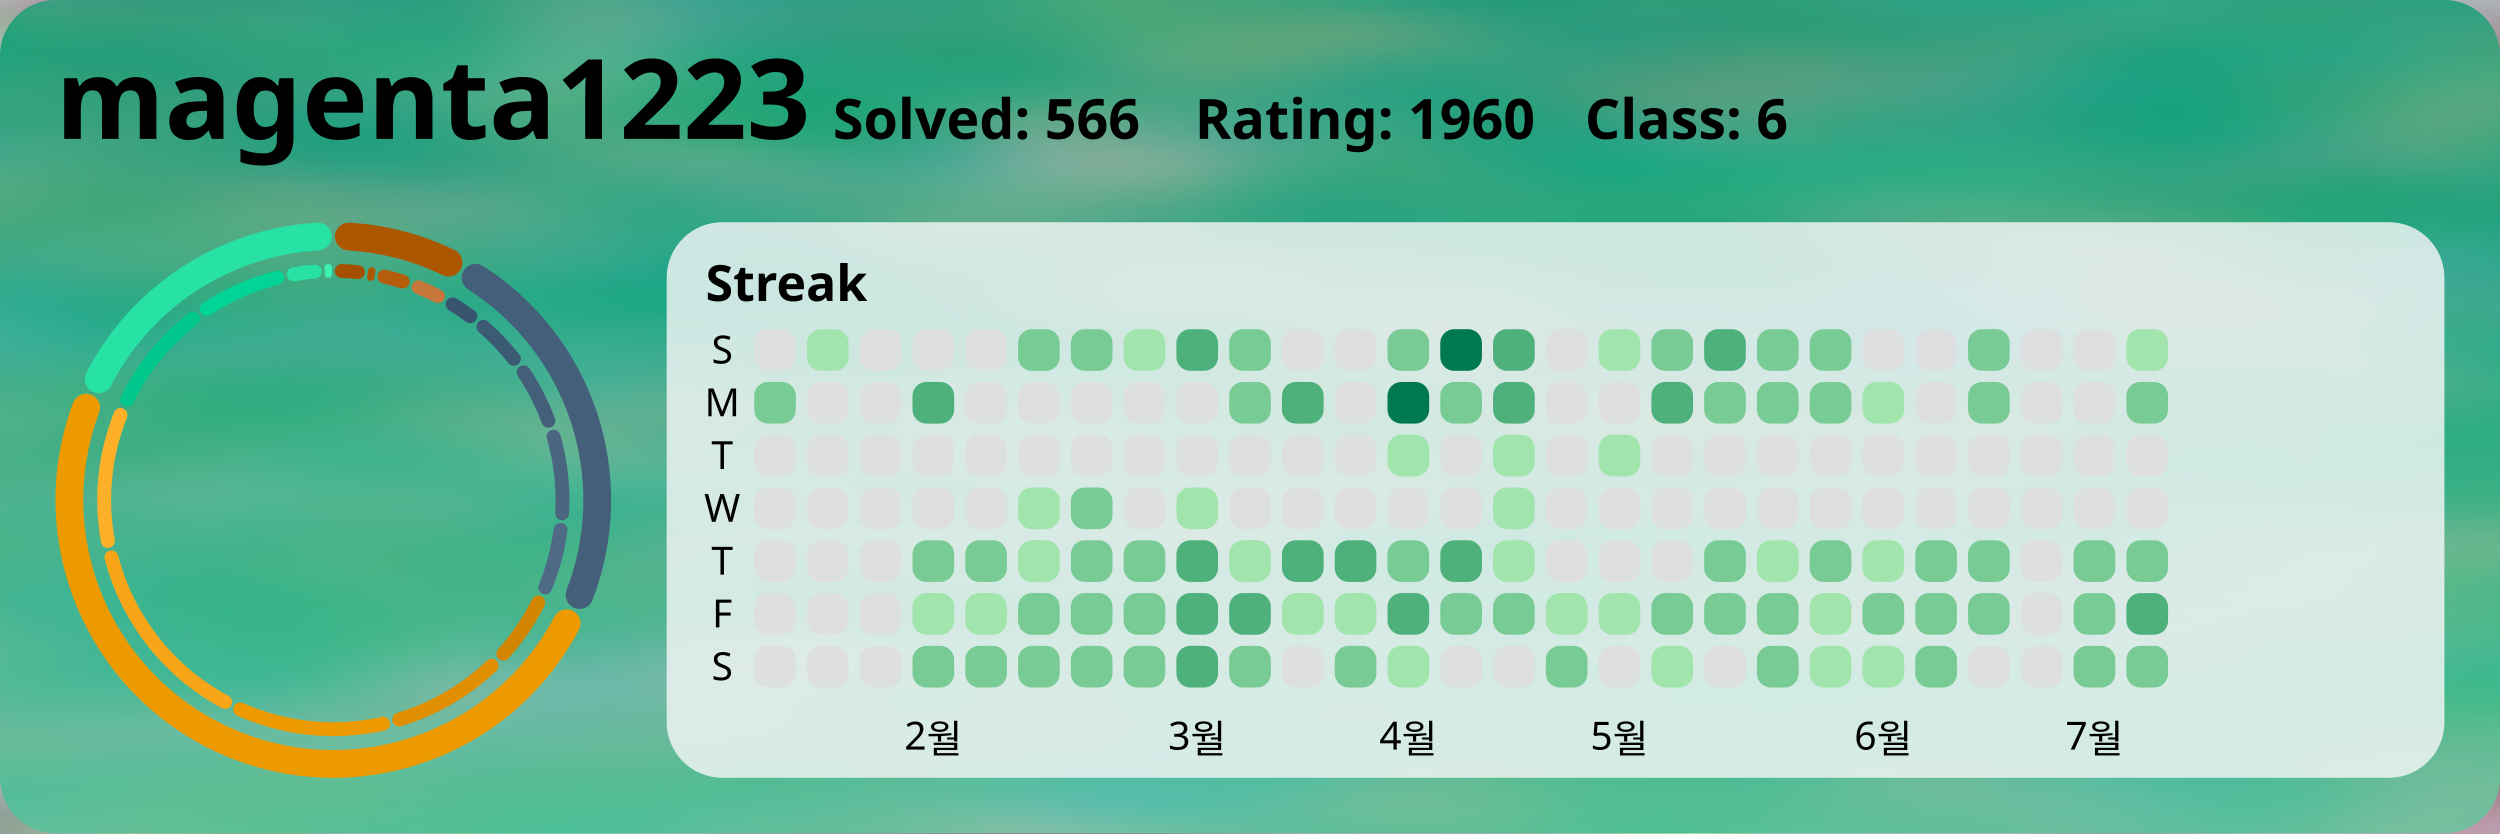
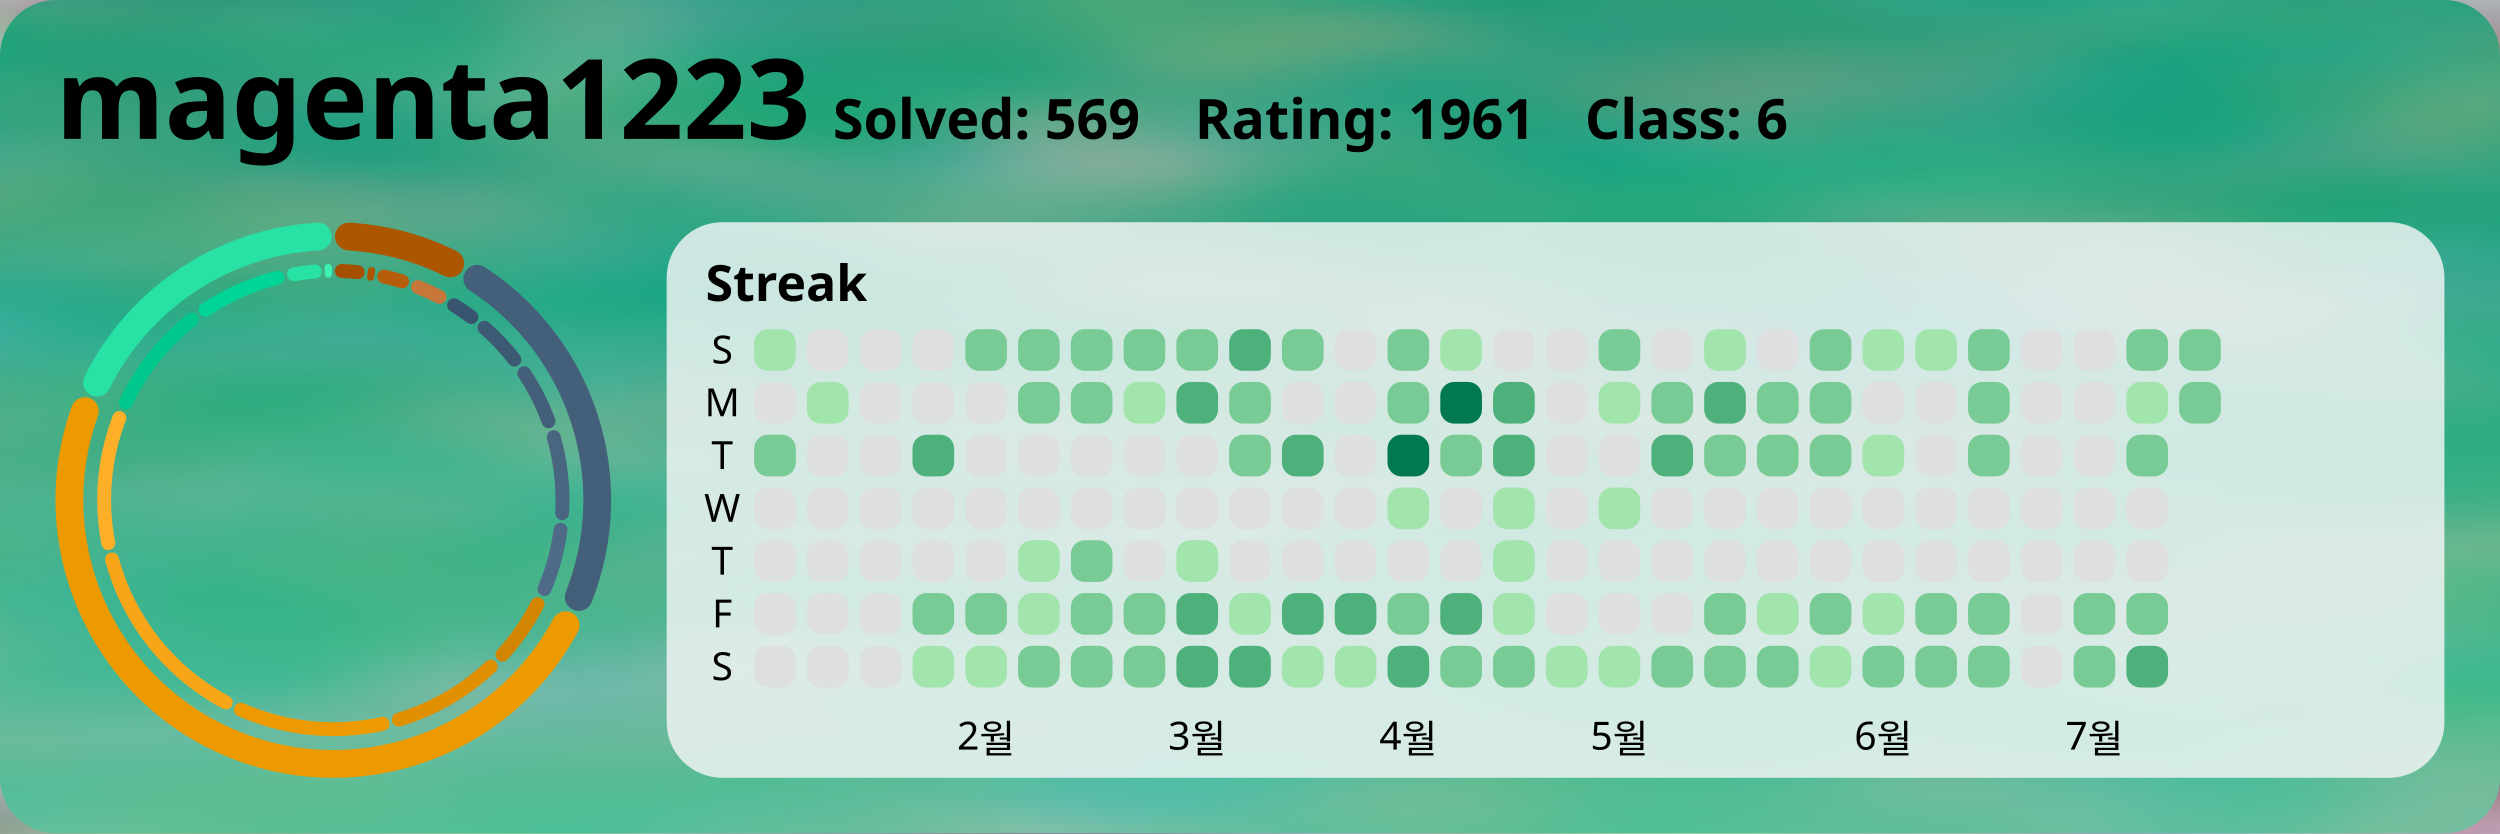
<svg xmlns="http://www.w3.org/2000/svg" id="svg" width="2700" height="900">
  <defs>
    <linearGradient id="ffflux-gradient" gradientTransform="rotate(360, 0.5, 0.5)" x1="50%" y1="0%" x2="50%" y2="100%">
      <stop id="stop1" stop-color="#00C78B" stop-opacity="1" offset="0%" />
      <stop id="stop2" stop-color="#51FDBD" stop-opacity="1" offset="100%" />
    </linearGradient>
    <filter id="ffflux-filter" x="-20%" y="-20%" width="140%" height="140%" filterUnits="objectBoundingBox" primitiveUnits="userSpaceOnUse" color-interpolation-filters="sRGB">
      <feTurbulence type="fractalNoise" baseFrequency="0.002 0.007" numOctaves="2" seed="2" stitchTiles="stitch" x="0%" y="0%" width="100%" height="100%" result="turbulence" />
      <feGaussianBlur stdDeviation="0 0" x="0%" y="0%" width="100%" height="100%" in="turbulence" edgeMode="duplicate" result="blur" />
      <feBlend mode="screen" x="0%" y="0%" width="100%" height="100%" in="SourceGraphic" in2="blur" result="blend" />
      <feComponentTransfer>
        <feFuncR type="linear" slope="0.75" />
        <feFuncG type="linear" slope="0.75" />
        <feFuncB type="linear" slope="0.75" />
      </feComponentTransfer>
    </filter>
  </defs>
  <rect width="2700" height="900" fill="url(#ffflux-gradient)" filter="url(#ffflux-filter)" rx="60" ry="60" />
  <text x="60" y="150" style="font-size: 120px; color: black; font-family: &quot;Noto Sans&quot;, sans-serif; font-weight: bold;">magenta1223</text>
-   <text x="899.531" y="150" style="font-size: 60px; color: black; font-family: &quot;Noto Sans&quot;, sans-serif; font-weight: bold;">Solved: 566</text>
-   <text x="1290.359" y="150" style="font-size: 60px; color: black; font-family: &quot;Noto Sans&quot;, sans-serif; font-weight: bold;">Rating: 1960</text>
+   <text x="899.531" y="150" style="font-size: 60px; color: black; font-family: &quot;Noto Sans&quot;, sans-serif; font-weight: bold;">Solved: 569</text>
+   <text x="1290.359" y="150" style="font-size: 60px; color: black; font-family: &quot;Noto Sans&quot;, sans-serif; font-weight: bold;">Rating: 1961</text>
  <text x="1711.656" y="150" style="font-size: 60px; color: black; font-family: &quot;Noto Sans&quot;, sans-serif; font-weight: bold;">Class: 6</text>
  <g transform="translate(360,540)">
    <path d="M0,-255L0,-240Z" fill="#9D4900" />
-     <path d="M1.528,-247.335A7.5,7.5,0,0,1,9.302,-254.83A255,255,0,0,1,27.443,-253.519A7.5,7.5,0,0,1,34.058,-244.984L34.058,-244.984A7.5,7.5,0,0,1,25.829,-238.606A240,240,0,0,0,8.754,-239.84A7.5,7.5,0,0,1,1.528,-247.335Z" fill="#A54F00" />
-     <path d="M37.594,-248.067A4.043,4.043,0,1,1,45.567,-246.727L44.241,-239.784A3.886,3.886,0,0,1,36.577,-241.072Z" fill="#AD5600" />
-     <path d="M47.901,-242.657A7.5,7.5,0,0,1,56.942,-248.561A255,255,0,0,1,77.218,-243.027A7.5,7.5,0,0,1,82.008,-233.349L82.008,-233.349A7.5,7.5,0,0,1,72.676,-228.732A240,240,0,0,0,53.593,-233.94A7.5,7.5,0,0,1,47.901,-242.657Z" fill="#B55D0A" />
-     <path d="M84.884,-232.318A7.5,7.5,0,0,1,94.731,-236.751A255,255,0,0,1,116.431,-226.867A7.5,7.5,0,0,1,119.55,-216.529L119.55,-216.529A7.5,7.5,0,0,1,109.583,-213.522A240,240,0,0,0,89.158,-222.825A7.5,7.5,0,0,1,84.884,-232.318Z" fill="#C67739" />
-     <path d="M122.216,-215.036A7.5,7.5,0,0,1,132.661,-217.775A255,255,0,0,1,152.424,-204.431A7.5,7.5,0,0,1,153.786,-193.719L153.786,-193.719A7.5,7.5,0,0,1,143.457,-192.406A240,240,0,0,0,124.858,-204.965A7.5,7.5,0,0,1,122.216,-215.036Z" fill="#38546E" />
-     <path d="M156.167,-191.804A7.5,7.5,0,0,1,166.922,-192.775A255,255,0,0,1,200.869,-157.088A7.5,7.5,0,0,1,199.363,-146.395L199.363,-146.395A7.5,7.5,0,0,1,189.053,-147.847A240,240,0,0,0,157.103,-181.435A7.5,7.5,0,0,1,156.167,-191.804Z" fill="#3D5A74" />
-     <path d="M201.156,-143.921A7.5,7.5,0,0,1,211.787,-142.025A255,255,0,0,1,239.289,-88.125A7.5,7.5,0,0,1,234.584,-78.405L234.584,-78.405A7.5,7.5,0,0,1,225.213,-82.941A240,240,0,0,0,199.329,-133.671A7.5,7.5,0,0,1,201.156,-143.921Z" fill="#435F7A" />
-     <path d="M235.535,-75.501A7.5,7.5,0,0,1,245.077,-70.445A255,255,0,0,1,254.573,14.75A7.5,7.5,0,0,1,246.379,21.783L246.379,21.783A7.5,7.5,0,0,1,239.598,13.882A240,240,0,0,0,230.66,-66.301A7.5,7.5,0,0,1,235.535,-75.501Z" fill="#496580" />
-     <path d="M246.091,24.825A7.5,7.5,0,0,1,252.82,33.27A255,255,0,0,1,235.764,97.162A7.5,7.5,0,0,1,225.721,101.129L225.721,101.129A7.5,7.5,0,0,1,221.895,91.446A240,240,0,0,0,237.949,31.313A7.5,7.5,0,0,1,246.091,24.825Z" fill="#4E6A86" />
-     <path d="M224.454,103.91A7.5,7.5,0,0,1,228.053,114.091A255,255,0,0,1,189.16,171.007A7.5,7.5,0,0,1,178.368,171.354L178.368,171.354A7.5,7.5,0,0,1,178.033,160.948A240,240,0,0,0,214.638,107.38A7.5,7.5,0,0,1,224.454,103.91Z" fill="#D28500" />
-     <path d="M176.237,173.544A7.5,7.5,0,0,1,176.19,184.342A255,255,0,0,1,73.36,244.22A7.5,7.5,0,0,1,63.945,238.931L63.945,238.931A7.5,7.5,0,0,1,69.044,229.854A240,240,0,0,0,165.826,173.499A7.5,7.5,0,0,1,176.237,173.544Z" fill="#DF8F00" />
-     <path d="M60.988,239.703A7.5,7.5,0,0,1,55.36,248.918A255,255,0,0,1,-103.666,232.977A7.5,7.5,0,0,1,-107.354,222.828L-107.354,222.828A7.5,7.5,0,0,1,-97.568,219.273A240,240,0,0,0,52.103,234.276A7.5,7.5,0,0,1,60.988,239.703Z" fill="#EC9A00" />
-     <path d="M-110.099,221.485A7.5,7.5,0,0,1,-120.376,224.799A255,255,0,0,1,-246.885,63.818A7.5,7.5,0,0,1,-241.235,54.616L-241.235,54.616A7.5,7.5,0,0,1,-232.363,60.064A240,240,0,0,0,-113.295,211.576A7.5,7.5,0,0,1,-110.099,221.485Z" fill="#F9A518" />
-     <path d="M-241.891,51.631A7.5,7.5,0,0,1,-250.881,45.649A255,255,0,0,1,-236.828,-94.538A7.5,7.5,0,0,1,-226.83,-98.617L-226.83,-98.617A7.5,7.5,0,0,1,-222.897,-88.977A240,240,0,0,0,-236.123,42.964A7.5,7.5,0,0,1,-241.891,51.631Z" fill="#FFB028" />
-     <path d="M-225.594,-101.412A7.5,7.5,0,0,1,-229.306,-111.553A255,255,0,0,1,-155.97,-201.738A7.5,7.5,0,0,1,-145.286,-200.172L-145.286,-200.172A7.5,7.5,0,0,1,-146.796,-189.871A240,240,0,0,0,-215.817,-104.991A7.5,7.5,0,0,1,-225.594,-101.412Z" fill="#00C78B" />
-     <path d="M-142.802,-201.952A7.5,7.5,0,0,1,-140.848,-212.572A255,255,0,0,1,-62.446,-247.236A7.5,7.5,0,0,1,-53.276,-241.534L-53.276,-241.534A7.5,7.5,0,0,1,-58.773,-232.692A240,240,0,0,0,-132.563,-200.068A7.5,7.5,0,0,1,-142.802,-201.952Z" fill="#00D497" />
-     <path d="M-50.288,-242.174A7.5,7.5,0,0,1,-44.256,-251.13A255,255,0,0,1,-20.604,-254.166A7.5,7.5,0,0,1,-12.506,-247.024L-12.506,-247.024A7.5,7.5,0,0,1,-19.392,-239.215A240,240,0,0,0,-41.652,-236.358A7.5,7.5,0,0,1,-50.288,-242.174Z" fill="#27E2A4" />
-     <path d="M-9.611,-250.715A4.043,4.043,0,1,1,-1.528,-250.895L-1.528,-243.826A3.886,3.886,0,0,1,-9.297,-243.654Z" fill="#3EF0B1" />
+     <path d="M1.528,-247.335A7.5,7.5,0,0,1,9.302,-254.83A255,255,0,0,1,27.186,-253.547A7.5,7.5,0,0,1,33.81,-245.018L33.81,-245.018A7.5,7.5,0,0,1,25.587,-238.632A240,240,0,0,0,8.754,-239.84A7.5,7.5,0,0,1,1.528,-247.335Z" fill="#A54F00" />
+     <path d="M37.348,-248.144A4.005,4.005,0,1,1,45.247,-246.825L43.916,-239.805A3.848,3.848,0,0,1,36.328,-241.071Z" fill="#AD5600" />
+     <path d="M47.579,-242.721A7.5,7.5,0,0,1,56.613,-248.636A255,255,0,0,1,76.631,-243.213A7.5,7.5,0,0,1,81.444,-233.547L81.444,-233.547A7.5,7.5,0,0,1,72.124,-228.907A240,240,0,0,0,53.283,-234.011A7.5,7.5,0,0,1,47.579,-242.721Z" fill="#B55D0A" />
+     <path d="M84.323,-232.523A7.5,7.5,0,0,1,94.159,-236.979A255,255,0,0,1,118.116,-225.995A7.5,7.5,0,0,1,121.158,-215.634L121.158,-215.634A7.5,7.5,0,0,1,111.168,-212.701A240,240,0,0,0,88.62,-223.039A7.5,7.5,0,0,1,84.323,-232.523Z" fill="#C67739" />
+     <path d="M123.813,-214.12A7.5,7.5,0,0,1,134.278,-216.782A255,255,0,0,1,153.703,-203.471A7.5,7.5,0,0,1,154.997,-192.751L154.997,-192.751A7.5,7.5,0,0,1,144.661,-191.502A240,240,0,0,0,126.379,-204.03A7.5,7.5,0,0,1,123.813,-214.12Z" fill="#38546E" />
+     <path d="M157.367,-190.821A7.5,7.5,0,0,1,168.128,-191.724A255,255,0,0,1,201.559,-156.202A7.5,7.5,0,0,1,200.005,-145.516L200.005,-145.516A7.5,7.5,0,0,1,189.702,-147.014A240,240,0,0,0,158.238,-180.446A7.5,7.5,0,0,1,157.367,-190.821Z" fill="#3D5A74" />
+     <path d="M201.788,-143.034A7.5,7.5,0,0,1,212.41,-141.092A255,255,0,0,1,239.484,-87.593A7.5,7.5,0,0,1,234.758,-77.884L234.758,-77.884A7.5,7.5,0,0,1,225.396,-82.441A240,240,0,0,0,199.915,-132.792A7.5,7.5,0,0,1,201.788,-143.034Z" fill="#435F7A" />
+     <path d="M235.702,-74.978A7.5,7.5,0,0,1,245.232,-69.901A255,255,0,0,1,254.583,14.581A7.5,7.5,0,0,1,246.393,21.619L246.393,21.619A7.5,7.5,0,0,1,239.607,13.723A240,240,0,0,0,230.807,-65.789A7.5,7.5,0,0,1,235.702,-74.978Z" fill="#496580" />
+     <path d="M246.107,24.662A7.5,7.5,0,0,1,252.842,33.103A255,255,0,0,1,234.977,99.05A7.5,7.5,0,0,1,224.902,102.937L224.902,102.937A7.5,7.5,0,0,1,221.155,93.224A240,240,0,0,0,237.969,31.155A7.5,7.5,0,0,1,246.107,24.662Z" fill="#4E6A86" />
+     <path d="M223.613,105.708A7.5,7.5,0,0,1,227.13,115.917A255,255,0,0,1,188.198,172.065A7.5,7.5,0,0,1,177.404,172.351L177.404,172.351A7.5,7.5,0,0,1,177.128,161.944A240,240,0,0,0,213.77,109.099A7.5,7.5,0,0,1,223.613,105.708Z" fill="#D28500" />
+     <path d="M175.261,174.53A7.5,7.5,0,0,1,175.153,185.328A255,255,0,0,1,72.922,244.351A7.5,7.5,0,0,1,63.517,239.045L63.517,239.045A7.5,7.5,0,0,1,68.632,229.977A240,240,0,0,0,164.85,174.426A7.5,7.5,0,0,1,175.261,174.53Z" fill="#DF8F00" />
+     <path d="M60.559,239.812A7.5,7.5,0,0,1,54.914,249.017A255,255,0,0,1,-102.922,233.307A7.5,7.5,0,0,1,-106.642,223.17L-106.642,223.17A7.5,7.5,0,0,1,-96.867,219.583A240,240,0,0,0,51.683,234.369A7.5,7.5,0,0,1,60.559,239.812Z" fill="#EC9A00" />
+     <path d="M-109.391,221.835A7.5,7.5,0,0,1,-119.657,225.183A255,255,0,0,1,-246.268,66.161A7.5,7.5,0,0,1,-240.705,56.906L-240.705,56.906A7.5,7.5,0,0,1,-231.781,62.269A240,240,0,0,0,-112.618,211.937A7.5,7.5,0,0,1,-109.391,221.835Z" fill="#F9A518" />
+     <path d="M-241.389,53.928A7.5,7.5,0,0,1,-250.436,48.031A255,255,0,0,1,-238.123,-91.227A7.5,7.5,0,0,1,-228.183,-95.445L-228.183,-95.445A7.5,7.5,0,0,1,-224.116,-85.861A240,240,0,0,0,-235.704,45.206A7.5,7.5,0,0,1,-241.389,53.928Z" fill="#FFB028" />
+     <path d="M-226.986,-98.257A7.5,7.5,0,0,1,-230.839,-108.344A255,255,0,0,1,-157.311,-200.695A7.5,7.5,0,0,1,-146.616,-199.2L-146.616,-199.2A7.5,7.5,0,0,1,-148.057,-188.889A240,240,0,0,0,-217.26,-101.971A7.5,7.5,0,0,1,-226.986,-98.257Z" fill="#00C78B" />
+     <path d="M-144.144,-200.997A7.5,7.5,0,0,1,-142.26,-211.629A255,255,0,0,1,-62.08,-247.328A7.5,7.5,0,0,1,-52.918,-241.613L-52.918,-241.613A7.5,7.5,0,0,1,-58.429,-232.779A240,240,0,0,0,-133.892,-199.181A7.5,7.5,0,0,1,-144.144,-200.997Z" fill="#00D497" />
+     <path d="M-49.929,-242.248A7.5,7.5,0,0,1,-43.884,-251.196A255,255,0,0,1,-20.525,-254.173A7.5,7.5,0,0,1,-12.429,-247.028L-12.429,-247.028A7.5,7.5,0,0,1,-19.318,-239.221A240,240,0,0,0,-41.303,-236.419A7.5,7.5,0,0,1,-49.929,-242.248Z" fill="#27E2A4" />
+     <path d="M-9.534,-250.757A4.005,4.005,0,1,1,-1.528,-250.934L-1.528,-243.788A3.848,3.848,0,0,1,-9.219,-243.619Z" fill="#3EF0B1" />
    <path d="M0,-255L0,-240Z" fill="#51FDBD" />
    <path d="M0,-255L0,-240Z" fill="#009EE5" />
    <path d="M0,-255L0,-240Z" fill="#00A9F0" />
    <path d="M0,-255L0,-240Z" fill="#00B4FC" />
    <path d="M0,-255L0,-240Z" fill="#2BBFFF" />
    <path d="M0,-255L0,-240Z" fill="#41CAFF" />
    <path d="M0,-255L0,-240Z" fill="#E0004C" />
    <path d="M0,-255L0,-240Z" fill="#EA0053" />
    <path d="M0,-255L0,-240Z" fill="#F5005A" />
    <path d="M0,-255L0,-240Z" fill="#FF0062" />
    <path d="M0,-255L0,-240Z" fill="#CE3D38" />
-     <path d="M1.761,-284.507A15,15,0,0,1,17.643,-299.481A300,300,0,0,1,130.976,-269.898A15,15,0,0,1,137.514,-249.072L137.514,-249.072A15,15,0,0,1,117.879,-242.909A270,270,0,0,0,15.879,-269.533A15,15,0,0,1,1.761,-284.507Z" fill="#AD5600" />
-     <path d="M140.587,-247.351A15,15,0,0,1,161.761,-252.652A300,300,0,0,1,279.856,108.078A15,15,0,0,1,259.646,116.324L259.646,116.324A15,15,0,0,1,251.87,97.27A270,270,0,0,0,145.585,-227.387A15,15,0,0,1,140.587,-247.351Z" fill="#435F7A" />
-     <path d="M258.186,119.53A15,15,0,0,1,265.23,140.19A300,300,0,0,1,-281.038,-104.964A15,15,0,0,1,-260.921,-113.435L-260.921,-113.435A15,15,0,0,1,-252.934,-94.468A270,270,0,0,0,238.707,126.171A15,15,0,0,1,258.186,119.53Z" fill="#EC9A00" />
-     <path d="M-259.497,-116.656A15,15,0,0,1,-266.769,-137.237A300,300,0,0,1,-17.643,-299.481A15,15,0,0,1,-1.761,-284.507L-1.761,-284.507A15,15,0,0,1,-15.879,-269.533A270,270,0,0,0,-240.093,-123.513A15,15,0,0,1,-259.497,-116.656Z" fill="#27E2A4" />
+     <path d="M1.761,-284.507A15,15,0,0,1,17.643,-299.481A300,300,0,0,1,132.981,-268.917A15,15,0,0,1,139.363,-248.042L139.363,-248.042A15,15,0,0,1,119.683,-242.025A270,270,0,0,0,15.879,-269.533A15,15,0,0,1,1.761,-284.507Z" fill="#AD5600" />
+     <path d="M142.423,-246.298A15,15,0,0,1,163.637,-251.442A300,300,0,0,1,278.98,110.32A15,15,0,0,1,258.704,118.404L258.704,118.404A15,15,0,0,1,251.082,99.288A270,270,0,0,0,147.273,-226.298A15,15,0,0,1,142.423,-246.298Z" fill="#435F7A" />
+     <path d="M257.218,121.598A15,15,0,0,1,264.096,142.314A300,300,0,0,1,-282.475,-101.035A15,15,0,0,1,-262.477,-109.786L-262.477,-109.786A15,15,0,0,1,-254.227,-90.932A270,270,0,0,0,237.687,128.082A15,15,0,0,1,257.218,121.598Z" fill="#EC9A00" />
+     <path d="M-261.098,-113.027A15,15,0,0,1,-268.657,-133.504A300,300,0,0,1,-17.643,-299.481A15,15,0,0,1,-1.761,-284.507L-1.761,-284.507A15,15,0,0,1,-15.879,-269.533A270,270,0,0,0,-241.791,-120.154A15,15,0,0,1,-261.098,-113.027Z" fill="#27E2A4" />
    <path d="M0,-300L0,-270Z" fill="#00B4FC" />
    <path d="M0,-300L0,-270Z" fill="#F5005A" />
  </g>
  <rect transform="translate(720,240)" width="1920" height="600" rx="60" ry="60" style="fill: rgb(247, 248, 249); opacity: 0.8;" />
  <text transform="translate(720,240)" x="42" y="66" style="dominant-baseline: middle; font-size: 54px; color: black; font-family: &quot;Noto Sans&quot;, sans-serif; font-weight: bold;">Streak</text>
  <g transform="translate(780,378)">
    <text x="0" y="0" style="text-anchor: middle; dominant-baseline: middle; font-size: 42px; color: black; font-family: &quot;Noto Sans&quot;, sans-serif;">S</text>
    <text x="0" y="57" style="text-anchor: middle; dominant-baseline: middle; font-size: 42px; color: black; font-family: &quot;Noto Sans&quot;, sans-serif;">M</text>
    <text x="0" y="114" style="text-anchor: middle; dominant-baseline: middle; font-size: 42px; color: black; font-family: &quot;Noto Sans&quot;, sans-serif;">T</text>
    <text x="0" y="171" style="text-anchor: middle; dominant-baseline: middle; font-size: 42px; color: black; font-family: &quot;Noto Sans&quot;, sans-serif;">W</text>
    <text x="0" y="228" style="text-anchor: middle; dominant-baseline: middle; font-size: 42px; color: black; font-family: &quot;Noto Sans&quot;, sans-serif;">T</text>
    <text x="0" y="285" style="text-anchor: middle; dominant-baseline: middle; font-size: 42px; color: black; font-family: &quot;Noto Sans&quot;, sans-serif;">F</text>
    <text x="0" y="342" style="text-anchor: middle; dominant-baseline: middle; font-size: 42px; color: black; font-family: &quot;Noto Sans&quot;, sans-serif;">S</text>
-     <rect rx="15" ry="15" width="45" height="45" fill="#DDDFE0" x="34.5" y="-22.5" />
-     <rect rx="15" ry="15" width="45" height="45" fill="#78CB94" x="34.5" y="34.5" />
-     <rect rx="15" ry="15" width="45" height="45" fill="#DDDFE0" x="34.5" y="91.5" />
+     <rect rx="15" ry="15" width="45" height="45" fill="#A1E4AC" x="34.5" y="-22.5" />
+     <rect rx="15" ry="15" width="45" height="45" fill="#DDDFE0" x="34.5" y="34.5" />
+     <rect rx="15" ry="15" width="45" height="45" fill="#78CB94" x="34.5" y="91.5" />
    <rect rx="15" ry="15" width="45" height="45" fill="#DDDFE0" x="34.5" y="148.5" />
    <rect rx="15" ry="15" width="45" height="45" fill="#DDDFE0" x="34.5" y="205.5" />
    <rect rx="15" ry="15" width="45" height="45" fill="#DDDFE0" x="34.5" y="262.5" />
    <rect rx="15" ry="15" width="45" height="45" fill="#DDDFE0" x="34.5" y="319.5" />
-     <rect rx="15" ry="15" width="45" height="45" fill="#A1E4AC" x="91.5" y="-22.5" />
-     <rect rx="15" ry="15" width="45" height="45" fill="#DDDFE0" x="91.5" y="34.5" />
+     <rect rx="15" ry="15" width="45" height="45" fill="#DDDFE0" x="91.5" y="-22.5" />
+     <rect rx="15" ry="15" width="45" height="45" fill="#A1E4AC" x="91.5" y="34.5" />
    <rect rx="15" ry="15" width="45" height="45" fill="#DDDFE0" x="91.5" y="91.5" />
    <rect rx="15" ry="15" width="45" height="45" fill="#DDDFE0" x="91.5" y="148.5" />
    <rect rx="15" ry="15" width="45" height="45" fill="#DDDFE0" x="91.5" y="205.5" />
    <rect rx="15" ry="15" width="45" height="45" fill="#DDDFE0" x="91.5" y="262.5" />
    <rect rx="15" ry="15" width="45" height="45" fill="#DDDFE0" x="91.5" y="319.5" />
    <rect rx="15" ry="15" width="45" height="45" fill="#DDDFE0" x="148.5" y="-22.5" />
    <rect rx="15" ry="15" width="45" height="45" fill="#DDDFE0" x="148.5" y="34.5" />
    <rect rx="15" ry="15" width="45" height="45" fill="#DDDFE0" x="148.5" y="91.5" />
    <rect rx="15" ry="15" width="45" height="45" fill="#DDDFE0" x="148.5" y="148.5" />
    <rect rx="15" ry="15" width="45" height="45" fill="#DDDFE0" x="148.5" y="205.5" />
    <rect rx="15" ry="15" width="45" height="45" fill="#DDDFE0" x="148.5" y="262.5" />
    <rect rx="15" ry="15" width="45" height="45" fill="#DDDFE0" x="148.5" y="319.5" />
    <rect rx="15" ry="15" width="45" height="45" fill="#DDDFE0" x="205.5" y="-22.5" />
-     <rect rx="15" ry="15" width="45" height="45" fill="#4EB17C" x="205.5" y="34.5" />
-     <rect rx="15" ry="15" width="45" height="45" fill="#DDDFE0" x="205.5" y="91.5" />
+     <rect rx="15" ry="15" width="45" height="45" fill="#DDDFE0" x="205.5" y="34.5" />
+     <rect rx="15" ry="15" width="45" height="45" fill="#4EB17C" x="205.5" y="91.5" />
    <rect rx="15" ry="15" width="45" height="45" fill="#DDDFE0" x="205.5" y="148.5" />
-     <rect rx="15" ry="15" width="45" height="45" fill="#78CB94" x="205.5" y="205.5" />
-     <rect rx="15" ry="15" width="45" height="45" fill="#A1E4AC" x="205.5" y="262.5" />
-     <rect rx="15" ry="15" width="45" height="45" fill="#78CB94" x="205.5" y="319.5" />
-     <text x="228" y="399" style="text-anchor: middle; dominant-baseline: hanging; font-size: 42px; color: black; font-family: &quot;Noto Sans&quot;, sans-serif;">2월</text>
-     <rect rx="15" ry="15" width="45" height="45" fill="#DDDFE0" x="262.5" y="-22.5" />
+     <rect rx="15" ry="15" width="45" height="45" fill="#DDDFE0" x="205.5" y="205.5" />
+     <rect rx="15" ry="15" width="45" height="45" fill="#78CB94" x="205.5" y="262.5" />
+     <rect rx="15" ry="15" width="45" height="45" fill="#A1E4AC" x="205.5" y="319.5" />
+     <rect rx="15" ry="15" width="45" height="45" fill="#78CB94" x="262.5" y="-22.5" />
    <rect rx="15" ry="15" width="45" height="45" fill="#DDDFE0" x="262.5" y="34.5" />
    <rect rx="15" ry="15" width="45" height="45" fill="#DDDFE0" x="262.5" y="91.5" />
    <rect rx="15" ry="15" width="45" height="45" fill="#DDDFE0" x="262.5" y="148.5" />
-     <rect rx="15" ry="15" width="45" height="45" fill="#78CB94" x="262.5" y="205.5" />
-     <rect rx="15" ry="15" width="45" height="45" fill="#A1E4AC" x="262.5" y="262.5" />
-     <rect rx="15" ry="15" width="45" height="45" fill="#78CB94" x="262.5" y="319.5" />
+     <rect rx="15" ry="15" width="45" height="45" fill="#DDDFE0" x="262.5" y="205.5" />
+     <rect rx="15" ry="15" width="45" height="45" fill="#78CB94" x="262.5" y="262.5" />
+     <rect rx="15" ry="15" width="45" height="45" fill="#A1E4AC" x="262.5" y="319.5" />
+     <text x="285" y="399" style="text-anchor: middle; dominant-baseline: hanging; font-size: 42px; color: black; font-family: &quot;Noto Sans&quot;, sans-serif;">2월</text>
    <rect rx="15" ry="15" width="45" height="45" fill="#78CB94" x="319.5" y="-22.5" />
-     <rect rx="15" ry="15" width="45" height="45" fill="#DDDFE0" x="319.5" y="34.5" />
+     <rect rx="15" ry="15" width="45" height="45" fill="#78CB94" x="319.5" y="34.5" />
    <rect rx="15" ry="15" width="45" height="45" fill="#DDDFE0" x="319.5" y="91.5" />
-     <rect rx="15" ry="15" width="45" height="45" fill="#A1E4AC" x="319.5" y="148.5" />
+     <rect rx="15" ry="15" width="45" height="45" fill="#DDDFE0" x="319.5" y="148.5" />
    <rect rx="15" ry="15" width="45" height="45" fill="#A1E4AC" x="319.5" y="205.5" />
-     <rect rx="15" ry="15" width="45" height="45" fill="#78CB94" x="319.5" y="262.5" />
+     <rect rx="15" ry="15" width="45" height="45" fill="#A1E4AC" x="319.5" y="262.5" />
    <rect rx="15" ry="15" width="45" height="45" fill="#78CB94" x="319.5" y="319.5" />
    <rect rx="15" ry="15" width="45" height="45" fill="#78CB94" x="376.5" y="-22.5" />
-     <rect rx="15" ry="15" width="45" height="45" fill="#DDDFE0" x="376.5" y="34.5" />
+     <rect rx="15" ry="15" width="45" height="45" fill="#78CB94" x="376.5" y="34.5" />
    <rect rx="15" ry="15" width="45" height="45" fill="#DDDFE0" x="376.5" y="91.5" />
-     <rect rx="15" ry="15" width="45" height="45" fill="#78CB94" x="376.5" y="148.5" />
+     <rect rx="15" ry="15" width="45" height="45" fill="#DDDFE0" x="376.5" y="148.5" />
    <rect rx="15" ry="15" width="45" height="45" fill="#78CB94" x="376.5" y="205.5" />
    <rect rx="15" ry="15" width="45" height="45" fill="#78CB94" x="376.5" y="262.5" />
    <rect rx="15" ry="15" width="45" height="45" fill="#78CB94" x="376.5" y="319.5" />
-     <rect rx="15" ry="15" width="45" height="45" fill="#A1E4AC" x="433.5" y="-22.5" />
-     <rect rx="15" ry="15" width="45" height="45" fill="#DDDFE0" x="433.5" y="34.5" />
+     <rect rx="15" ry="15" width="45" height="45" fill="#78CB94" x="433.5" y="-22.5" />
+     <rect rx="15" ry="15" width="45" height="45" fill="#A1E4AC" x="433.5" y="34.5" />
    <rect rx="15" ry="15" width="45" height="45" fill="#DDDFE0" x="433.5" y="91.5" />
    <rect rx="15" ry="15" width="45" height="45" fill="#DDDFE0" x="433.5" y="148.5" />
-     <rect rx="15" ry="15" width="45" height="45" fill="#78CB94" x="433.5" y="205.5" />
+     <rect rx="15" ry="15" width="45" height="45" fill="#DDDFE0" x="433.5" y="205.5" />
    <rect rx="15" ry="15" width="45" height="45" fill="#78CB94" x="433.5" y="262.5" />
    <rect rx="15" ry="15" width="45" height="45" fill="#78CB94" x="433.5" y="319.5" />
-     <rect rx="15" ry="15" width="45" height="45" fill="#4EB17C" x="490.5" y="-22.5" />
-     <rect rx="15" ry="15" width="45" height="45" fill="#DDDFE0" x="490.5" y="34.5" />
+     <rect rx="15" ry="15" width="45" height="45" fill="#78CB94" x="490.5" y="-22.5" />
+     <rect rx="15" ry="15" width="45" height="45" fill="#4EB17C" x="490.5" y="34.5" />
    <rect rx="15" ry="15" width="45" height="45" fill="#DDDFE0" x="490.5" y="91.5" />
-     <rect rx="15" ry="15" width="45" height="45" fill="#A1E4AC" x="490.5" y="148.5" />
-     <rect rx="15" ry="15" width="45" height="45" fill="#4EB17C" x="490.5" y="205.5" />
+     <rect rx="15" ry="15" width="45" height="45" fill="#DDDFE0" x="490.5" y="148.5" />
+     <rect rx="15" ry="15" width="45" height="45" fill="#A1E4AC" x="490.5" y="205.5" />
    <rect rx="15" ry="15" width="45" height="45" fill="#4EB17C" x="490.5" y="262.5" />
    <rect rx="15" ry="15" width="45" height="45" fill="#4EB17C" x="490.5" y="319.5" />
    <text x="513" y="399" style="text-anchor: middle; dominant-baseline: hanging; font-size: 42px; color: black; font-family: &quot;Noto Sans&quot;, sans-serif;">3월</text>
-     <rect rx="15" ry="15" width="45" height="45" fill="#78CB94" x="547.5" y="-22.5" />
+     <rect rx="15" ry="15" width="45" height="45" fill="#4EB17C" x="547.5" y="-22.5" />
    <rect rx="15" ry="15" width="45" height="45" fill="#78CB94" x="547.5" y="34.5" />
-     <rect rx="15" ry="15" width="45" height="45" fill="#DDDFE0" x="547.5" y="91.5" />
+     <rect rx="15" ry="15" width="45" height="45" fill="#78CB94" x="547.5" y="91.5" />
    <rect rx="15" ry="15" width="45" height="45" fill="#DDDFE0" x="547.5" y="148.5" />
-     <rect rx="15" ry="15" width="45" height="45" fill="#A1E4AC" x="547.5" y="205.5" />
-     <rect rx="15" ry="15" width="45" height="45" fill="#4EB17C" x="547.5" y="262.5" />
-     <rect rx="15" ry="15" width="45" height="45" fill="#78CB94" x="547.5" y="319.5" />
-     <rect rx="15" ry="15" width="45" height="45" fill="#DDDFE0" x="604.5" y="-22.5" />
-     <rect rx="15" ry="15" width="45" height="45" fill="#4EB17C" x="604.5" y="34.5" />
-     <rect rx="15" ry="15" width="45" height="45" fill="#DDDFE0" x="604.5" y="91.5" />
+     <rect rx="15" ry="15" width="45" height="45" fill="#DDDFE0" x="547.5" y="205.5" />
+     <rect rx="15" ry="15" width="45" height="45" fill="#A1E4AC" x="547.5" y="262.5" />
+     <rect rx="15" ry="15" width="45" height="45" fill="#4EB17C" x="547.5" y="319.5" />
+     <rect rx="15" ry="15" width="45" height="45" fill="#78CB94" x="604.5" y="-22.5" />
+     <rect rx="15" ry="15" width="45" height="45" fill="#DDDFE0" x="604.5" y="34.5" />
+     <rect rx="15" ry="15" width="45" height="45" fill="#4EB17C" x="604.5" y="91.5" />
    <rect rx="15" ry="15" width="45" height="45" fill="#DDDFE0" x="604.5" y="148.5" />
-     <rect rx="15" ry="15" width="45" height="45" fill="#4EB17C" x="604.5" y="205.5" />
-     <rect rx="15" ry="15" width="45" height="45" fill="#A1E4AC" x="604.5" y="262.5" />
-     <rect rx="15" ry="15" width="45" height="45" fill="#DDDFE0" x="604.5" y="319.5" />
+     <rect rx="15" ry="15" width="45" height="45" fill="#DDDFE0" x="604.5" y="205.5" />
+     <rect rx="15" ry="15" width="45" height="45" fill="#4EB17C" x="604.5" y="262.5" />
+     <rect rx="15" ry="15" width="45" height="45" fill="#A1E4AC" x="604.5" y="319.5" />
    <rect rx="15" ry="15" width="45" height="45" fill="#DDDFE0" x="661.5" y="-22.5" />
    <rect rx="15" ry="15" width="45" height="45" fill="#DDDFE0" x="661.5" y="34.5" />
    <rect rx="15" ry="15" width="45" height="45" fill="#DDDFE0" x="661.5" y="91.5" />
    <rect rx="15" ry="15" width="45" height="45" fill="#DDDFE0" x="661.5" y="148.5" />
-     <rect rx="15" ry="15" width="45" height="45" fill="#4EB17C" x="661.5" y="205.5" />
-     <rect rx="15" ry="15" width="45" height="45" fill="#A1E4AC" x="661.5" y="262.5" />
-     <rect rx="15" ry="15" width="45" height="45" fill="#78CB94" x="661.5" y="319.5" />
+     <rect rx="15" ry="15" width="45" height="45" fill="#DDDFE0" x="661.5" y="205.5" />
+     <rect rx="15" ry="15" width="45" height="45" fill="#4EB17C" x="661.5" y="262.5" />
+     <rect rx="15" ry="15" width="45" height="45" fill="#A1E4AC" x="661.5" y="319.5" />
    <rect rx="15" ry="15" width="45" height="45" fill="#78CB94" x="718.5" y="-22.5" />
-     <rect rx="15" ry="15" width="45" height="45" fill="#007950" x="718.5" y="34.5" />
-     <rect rx="15" ry="15" width="45" height="45" fill="#A1E4AC" x="718.5" y="91.5" />
-     <rect rx="15" ry="15" width="45" height="45" fill="#DDDFE0" x="718.5" y="148.5" />
-     <rect rx="15" ry="15" width="45" height="45" fill="#78CB94" x="718.5" y="205.5" />
-     <rect rx="15" ry="15" width="45" height="45" fill="#4EB17C" x="718.5" y="262.5" />
-     <rect rx="15" ry="15" width="45" height="45" fill="#A1E4AC" x="718.5" y="319.5" />
+     <rect rx="15" ry="15" width="45" height="45" fill="#78CB94" x="718.5" y="34.5" />
+     <rect rx="15" ry="15" width="45" height="45" fill="#007950" x="718.5" y="91.5" />
+     <rect rx="15" ry="15" width="45" height="45" fill="#A1E4AC" x="718.5" y="148.5" />
+     <rect rx="15" ry="15" width="45" height="45" fill="#DDDFE0" x="718.5" y="205.5" />
+     <rect rx="15" ry="15" width="45" height="45" fill="#78CB94" x="718.5" y="262.5" />
+     <rect rx="15" ry="15" width="45" height="45" fill="#4EB17C" x="718.5" y="319.5" />
    <text x="741" y="399" style="text-anchor: middle; dominant-baseline: hanging; font-size: 42px; color: black; font-family: &quot;Noto Sans&quot;, sans-serif;">4월</text>
-     <rect rx="15" ry="15" width="45" height="45" fill="#007950" x="775.5" y="-22.5" />
-     <rect rx="15" ry="15" width="45" height="45" fill="#78CB94" x="775.5" y="34.5" />
-     <rect rx="15" ry="15" width="45" height="45" fill="#DDDFE0" x="775.5" y="91.5" />
+     <rect rx="15" ry="15" width="45" height="45" fill="#A1E4AC" x="775.5" y="-22.5" />
+     <rect rx="15" ry="15" width="45" height="45" fill="#007950" x="775.5" y="34.5" />
+     <rect rx="15" ry="15" width="45" height="45" fill="#78CB94" x="775.5" y="91.5" />
    <rect rx="15" ry="15" width="45" height="45" fill="#DDDFE0" x="775.5" y="148.5" />
-     <rect rx="15" ry="15" width="45" height="45" fill="#4EB17C" x="775.5" y="205.5" />
-     <rect rx="15" ry="15" width="45" height="45" fill="#78CB94" x="775.5" y="262.5" />
-     <rect rx="15" ry="15" width="45" height="45" fill="#DDDFE0" x="775.5" y="319.5" />
-     <rect rx="15" ry="15" width="45" height="45" fill="#4EB17C" x="832.5" y="-22.5" />
+     <rect rx="15" ry="15" width="45" height="45" fill="#DDDFE0" x="775.5" y="205.5" />
+     <rect rx="15" ry="15" width="45" height="45" fill="#4EB17C" x="775.5" y="262.5" />
+     <rect rx="15" ry="15" width="45" height="45" fill="#78CB94" x="775.5" y="319.5" />
+     <rect rx="15" ry="15" width="45" height="45" fill="#DDDFE0" x="832.5" y="-22.5" />
    <rect rx="15" ry="15" width="45" height="45" fill="#4EB17C" x="832.5" y="34.5" />
-     <rect rx="15" ry="15" width="45" height="45" fill="#A1E4AC" x="832.5" y="91.5" />
+     <rect rx="15" ry="15" width="45" height="45" fill="#4EB17C" x="832.5" y="91.5" />
    <rect rx="15" ry="15" width="45" height="45" fill="#A1E4AC" x="832.5" y="148.5" />
    <rect rx="15" ry="15" width="45" height="45" fill="#A1E4AC" x="832.5" y="205.5" />
-     <rect rx="15" ry="15" width="45" height="45" fill="#78CB94" x="832.5" y="262.5" />
-     <rect rx="15" ry="15" width="45" height="45" fill="#DDDFE0" x="832.5" y="319.5" />
+     <rect rx="15" ry="15" width="45" height="45" fill="#A1E4AC" x="832.5" y="262.5" />
+     <rect rx="15" ry="15" width="45" height="45" fill="#78CB94" x="832.5" y="319.5" />
    <rect rx="15" ry="15" width="45" height="45" fill="#DDDFE0" x="889.5" y="-22.5" />
    <rect rx="15" ry="15" width="45" height="45" fill="#DDDFE0" x="889.5" y="34.5" />
    <rect rx="15" ry="15" width="45" height="45" fill="#DDDFE0" x="889.5" y="91.5" />
    <rect rx="15" ry="15" width="45" height="45" fill="#DDDFE0" x="889.5" y="148.5" />
    <rect rx="15" ry="15" width="45" height="45" fill="#DDDFE0" x="889.5" y="205.5" />
-     <rect rx="15" ry="15" width="45" height="45" fill="#A1E4AC" x="889.5" y="262.5" />
-     <rect rx="15" ry="15" width="45" height="45" fill="#78CB94" x="889.5" y="319.5" />
-     <rect rx="15" ry="15" width="45" height="45" fill="#A1E4AC" x="946.5" y="-22.5" />
-     <rect rx="15" ry="15" width="45" height="45" fill="#DDDFE0" x="946.5" y="34.5" />
-     <rect rx="15" ry="15" width="45" height="45" fill="#A1E4AC" x="946.5" y="91.5" />
-     <rect rx="15" ry="15" width="45" height="45" fill="#DDDFE0" x="946.5" y="148.5" />
+     <rect rx="15" ry="15" width="45" height="45" fill="#DDDFE0" x="889.5" y="262.5" />
+     <rect rx="15" ry="15" width="45" height="45" fill="#A1E4AC" x="889.5" y="319.5" />
+     <rect rx="15" ry="15" width="45" height="45" fill="#78CB94" x="946.5" y="-22.5" />
+     <rect rx="15" ry="15" width="45" height="45" fill="#A1E4AC" x="946.5" y="34.5" />
+     <rect rx="15" ry="15" width="45" height="45" fill="#DDDFE0" x="946.5" y="91.5" />
+     <rect rx="15" ry="15" width="45" height="45" fill="#A1E4AC" x="946.5" y="148.5" />
    <rect rx="15" ry="15" width="45" height="45" fill="#DDDFE0" x="946.5" y="205.5" />
-     <rect rx="15" ry="15" width="45" height="45" fill="#A1E4AC" x="946.5" y="262.5" />
-     <rect rx="15" ry="15" width="45" height="45" fill="#DDDFE0" x="946.5" y="319.5" />
+     <rect rx="15" ry="15" width="45" height="45" fill="#DDDFE0" x="946.5" y="262.5" />
+     <rect rx="15" ry="15" width="45" height="45" fill="#A1E4AC" x="946.5" y="319.5" />
    <text x="969" y="399" style="text-anchor: middle; dominant-baseline: hanging; font-size: 42px; color: black; font-family: &quot;Noto Sans&quot;, sans-serif;">5월</text>
-     <rect rx="15" ry="15" width="45" height="45" fill="#78CB94" x="1003.5" y="-22.5" />
-     <rect rx="15" ry="15" width="45" height="45" fill="#4EB17C" x="1003.5" y="34.5" />
-     <rect rx="15" ry="15" width="45" height="45" fill="#DDDFE0" x="1003.5" y="91.5" />
+     <rect rx="15" ry="15" width="45" height="45" fill="#DDDFE0" x="1003.5" y="-22.5" />
+     <rect rx="15" ry="15" width="45" height="45" fill="#78CB94" x="1003.5" y="34.5" />
+     <rect rx="15" ry="15" width="45" height="45" fill="#4EB17C" x="1003.5" y="91.5" />
    <rect rx="15" ry="15" width="45" height="45" fill="#DDDFE0" x="1003.5" y="148.5" />
    <rect rx="15" ry="15" width="45" height="45" fill="#DDDFE0" x="1003.5" y="205.5" />
-     <rect rx="15" ry="15" width="45" height="45" fill="#78CB94" x="1003.5" y="262.5" />
-     <rect rx="15" ry="15" width="45" height="45" fill="#A1E4AC" x="1003.5" y="319.5" />
-     <rect rx="15" ry="15" width="45" height="45" fill="#4EB17C" x="1060.5" y="-22.5" />
-     <rect rx="15" ry="15" width="45" height="45" fill="#78CB94" x="1060.5" y="34.5" />
-     <rect rx="15" ry="15" width="45" height="45" fill="#DDDFE0" x="1060.5" y="91.5" />
+     <rect rx="15" ry="15" width="45" height="45" fill="#DDDFE0" x="1003.5" y="262.5" />
+     <rect rx="15" ry="15" width="45" height="45" fill="#78CB94" x="1003.5" y="319.5" />
+     <rect rx="15" ry="15" width="45" height="45" fill="#A1E4AC" x="1060.5" y="-22.5" />
+     <rect rx="15" ry="15" width="45" height="45" fill="#4EB17C" x="1060.5" y="34.5" />
+     <rect rx="15" ry="15" width="45" height="45" fill="#78CB94" x="1060.5" y="91.5" />
    <rect rx="15" ry="15" width="45" height="45" fill="#DDDFE0" x="1060.5" y="148.5" />
-     <rect rx="15" ry="15" width="45" height="45" fill="#78CB94" x="1060.5" y="205.5" />
+     <rect rx="15" ry="15" width="45" height="45" fill="#DDDFE0" x="1060.5" y="205.5" />
    <rect rx="15" ry="15" width="45" height="45" fill="#78CB94" x="1060.5" y="262.5" />
-     <rect rx="15" ry="15" width="45" height="45" fill="#DDDFE0" x="1060.5" y="319.5" />
-     <rect rx="15" ry="15" width="45" height="45" fill="#78CB94" x="1117.5" y="-22.5" />
+     <rect rx="15" ry="15" width="45" height="45" fill="#78CB94" x="1060.5" y="319.5" />
+     <rect rx="15" ry="15" width="45" height="45" fill="#DDDFE0" x="1117.5" y="-22.5" />
    <rect rx="15" ry="15" width="45" height="45" fill="#78CB94" x="1117.5" y="34.5" />
-     <rect rx="15" ry="15" width="45" height="45" fill="#DDDFE0" x="1117.5" y="91.5" />
+     <rect rx="15" ry="15" width="45" height="45" fill="#78CB94" x="1117.5" y="91.5" />
    <rect rx="15" ry="15" width="45" height="45" fill="#DDDFE0" x="1117.5" y="148.5" />
-     <rect rx="15" ry="15" width="45" height="45" fill="#A1E4AC" x="1117.5" y="205.5" />
-     <rect rx="15" ry="15" width="45" height="45" fill="#78CB94" x="1117.5" y="262.5" />
+     <rect rx="15" ry="15" width="45" height="45" fill="#DDDFE0" x="1117.5" y="205.5" />
+     <rect rx="15" ry="15" width="45" height="45" fill="#A1E4AC" x="1117.5" y="262.5" />
    <rect rx="15" ry="15" width="45" height="45" fill="#78CB94" x="1117.5" y="319.5" />
    <rect rx="15" ry="15" width="45" height="45" fill="#78CB94" x="1174.5" y="-22.5" />
    <rect rx="15" ry="15" width="45" height="45" fill="#78CB94" x="1174.5" y="34.5" />
-     <rect rx="15" ry="15" width="45" height="45" fill="#DDDFE0" x="1174.5" y="91.5" />
+     <rect rx="15" ry="15" width="45" height="45" fill="#78CB94" x="1174.5" y="91.5" />
    <rect rx="15" ry="15" width="45" height="45" fill="#DDDFE0" x="1174.5" y="148.5" />
-     <rect rx="15" ry="15" width="45" height="45" fill="#78CB94" x="1174.5" y="205.5" />
-     <rect rx="15" ry="15" width="45" height="45" fill="#A1E4AC" x="1174.5" y="262.5" />
+     <rect rx="15" ry="15" width="45" height="45" fill="#DDDFE0" x="1174.5" y="205.5" />
+     <rect rx="15" ry="15" width="45" height="45" fill="#78CB94" x="1174.5" y="262.5" />
    <rect rx="15" ry="15" width="45" height="45" fill="#A1E4AC" x="1174.5" y="319.5" />
-     <rect rx="15" ry="15" width="45" height="45" fill="#DDDFE0" x="1231.5" y="-22.5" />
-     <rect rx="15" ry="15" width="45" height="45" fill="#A1E4AC" x="1231.5" y="34.5" />
-     <rect rx="15" ry="15" width="45" height="45" fill="#DDDFE0" x="1231.5" y="91.5" />
+     <rect rx="15" ry="15" width="45" height="45" fill="#A1E4AC" x="1231.5" y="-22.5" />
+     <rect rx="15" ry="15" width="45" height="45" fill="#DDDFE0" x="1231.5" y="34.5" />
+     <rect rx="15" ry="15" width="45" height="45" fill="#A1E4AC" x="1231.5" y="91.5" />
    <rect rx="15" ry="15" width="45" height="45" fill="#DDDFE0" x="1231.5" y="148.5" />
-     <rect rx="15" ry="15" width="45" height="45" fill="#A1E4AC" x="1231.5" y="205.5" />
-     <rect rx="15" ry="15" width="45" height="45" fill="#78CB94" x="1231.5" y="262.5" />
-     <rect rx="15" ry="15" width="45" height="45" fill="#A1E4AC" x="1231.5" y="319.5" />
+     <rect rx="15" ry="15" width="45" height="45" fill="#DDDFE0" x="1231.5" y="205.5" />
+     <rect rx="15" ry="15" width="45" height="45" fill="#A1E4AC" x="1231.5" y="262.5" />
+     <rect rx="15" ry="15" width="45" height="45" fill="#78CB94" x="1231.5" y="319.5" />
    <text x="1254" y="399" style="text-anchor: middle; dominant-baseline: hanging; font-size: 42px; color: black; font-family: &quot;Noto Sans&quot;, sans-serif;">6월</text>
-     <rect rx="15" ry="15" width="45" height="45" fill="#DDDFE0" x="1288.5" y="-22.5" />
+     <rect rx="15" ry="15" width="45" height="45" fill="#A1E4AC" x="1288.5" y="-22.5" />
    <rect rx="15" ry="15" width="45" height="45" fill="#DDDFE0" x="1288.5" y="34.5" />
    <rect rx="15" ry="15" width="45" height="45" fill="#DDDFE0" x="1288.5" y="91.5" />
    <rect rx="15" ry="15" width="45" height="45" fill="#DDDFE0" x="1288.5" y="148.5" />
-     <rect rx="15" ry="15" width="45" height="45" fill="#78CB94" x="1288.5" y="205.5" />
+     <rect rx="15" ry="15" width="45" height="45" fill="#DDDFE0" x="1288.5" y="205.5" />
    <rect rx="15" ry="15" width="45" height="45" fill="#78CB94" x="1288.5" y="262.5" />
    <rect rx="15" ry="15" width="45" height="45" fill="#78CB94" x="1288.5" y="319.5" />
    <rect rx="15" ry="15" width="45" height="45" fill="#78CB94" x="1345.5" y="-22.5" />
    <rect rx="15" ry="15" width="45" height="45" fill="#78CB94" x="1345.5" y="34.5" />
-     <rect rx="15" ry="15" width="45" height="45" fill="#DDDFE0" x="1345.5" y="91.5" />
+     <rect rx="15" ry="15" width="45" height="45" fill="#78CB94" x="1345.5" y="91.5" />
    <rect rx="15" ry="15" width="45" height="45" fill="#DDDFE0" x="1345.5" y="148.5" />
-     <rect rx="15" ry="15" width="45" height="45" fill="#78CB94" x="1345.5" y="205.5" />
+     <rect rx="15" ry="15" width="45" height="45" fill="#DDDFE0" x="1345.5" y="205.5" />
    <rect rx="15" ry="15" width="45" height="45" fill="#78CB94" x="1345.5" y="262.5" />
-     <rect rx="15" ry="15" width="45" height="45" fill="#DDDFE0" x="1345.5" y="319.5" />
+     <rect rx="15" ry="15" width="45" height="45" fill="#78CB94" x="1345.5" y="319.5" />
    <rect rx="15" ry="15" width="45" height="45" fill="#DDDFE0" x="1402.5" y="-22.5" />
    <rect rx="15" ry="15" width="45" height="45" fill="#DDDFE0" x="1402.5" y="34.5" />
    <rect rx="15" ry="15" width="45" height="45" fill="#DDDFE0" x="1402.5" y="91.5" />
    <rect rx="15" ry="15" width="45" height="45" fill="#DDDFE0" x="1402.5" y="148.5" />
    <rect rx="15" ry="15" width="45" height="45" fill="#DDDFE0" x="1402.5" y="205.5" />
    <rect rx="15" ry="15" width="45" height="45" fill="#DDDFE0" x="1402.5" y="262.5" />
    <rect rx="15" ry="15" width="45" height="45" fill="#DDDFE0" x="1402.5" y="319.5" />
    <rect rx="15" ry="15" width="45" height="45" fill="#DDDFE0" x="1459.5" y="-22.5" />
    <rect rx="15" ry="15" width="45" height="45" fill="#DDDFE0" x="1459.5" y="34.5" />
    <rect rx="15" ry="15" width="45" height="45" fill="#DDDFE0" x="1459.5" y="91.5" />
    <rect rx="15" ry="15" width="45" height="45" fill="#DDDFE0" x="1459.5" y="148.5" />
-     <rect rx="15" ry="15" width="45" height="45" fill="#78CB94" x="1459.5" y="205.5" />
+     <rect rx="15" ry="15" width="45" height="45" fill="#DDDFE0" x="1459.5" y="205.5" />
    <rect rx="15" ry="15" width="45" height="45" fill="#78CB94" x="1459.5" y="262.5" />
    <rect rx="15" ry="15" width="45" height="45" fill="#78CB94" x="1459.5" y="319.5" />
    <text x="1482" y="399" style="text-anchor: middle; dominant-baseline: hanging; font-size: 42px; color: black; font-family: &quot;Noto Sans&quot;, sans-serif;">7월</text>
-     <rect rx="15" ry="15" width="45" height="45" fill="#A1E4AC" x="1516.5" y="-22.5" />
-     <rect rx="15" ry="15" width="45" height="45" fill="#78CB94" x="1516.5" y="34.5" />
-     <rect rx="15" ry="15" width="45" height="45" fill="#DDDFE0" x="1516.5" y="91.5" />
+     <rect rx="15" ry="15" width="45" height="45" fill="#78CB94" x="1516.5" y="-22.5" />
+     <rect rx="15" ry="15" width="45" height="45" fill="#A1E4AC" x="1516.5" y="34.5" />
+     <rect rx="15" ry="15" width="45" height="45" fill="#78CB94" x="1516.5" y="91.5" />
    <rect rx="15" ry="15" width="45" height="45" fill="#DDDFE0" x="1516.5" y="148.5" />
-     <rect rx="15" ry="15" width="45" height="45" fill="#78CB94" x="1516.5" y="205.5" />
-     <rect rx="15" ry="15" width="45" height="45" fill="#4EB17C" x="1516.5" y="262.5" />
-     <rect rx="15" ry="15" width="45" height="45" fill="#78CB94" x="1516.5" y="319.5" />
+     <rect rx="15" ry="15" width="45" height="45" fill="#DDDFE0" x="1516.5" y="205.5" />
+     <rect rx="15" ry="15" width="45" height="45" fill="#78CB94" x="1516.5" y="262.5" />
+     <rect rx="15" ry="15" width="45" height="45" fill="#4EB17C" x="1516.5" y="319.5" />
+     <rect rx="15" ry="15" width="45" height="45" fill="#78CB94" x="1573.5" y="-22.5" />
+     <rect rx="15" ry="15" width="45" height="45" fill="#78CB94" x="1573.5" y="34.5" />
  </g>
</svg>
